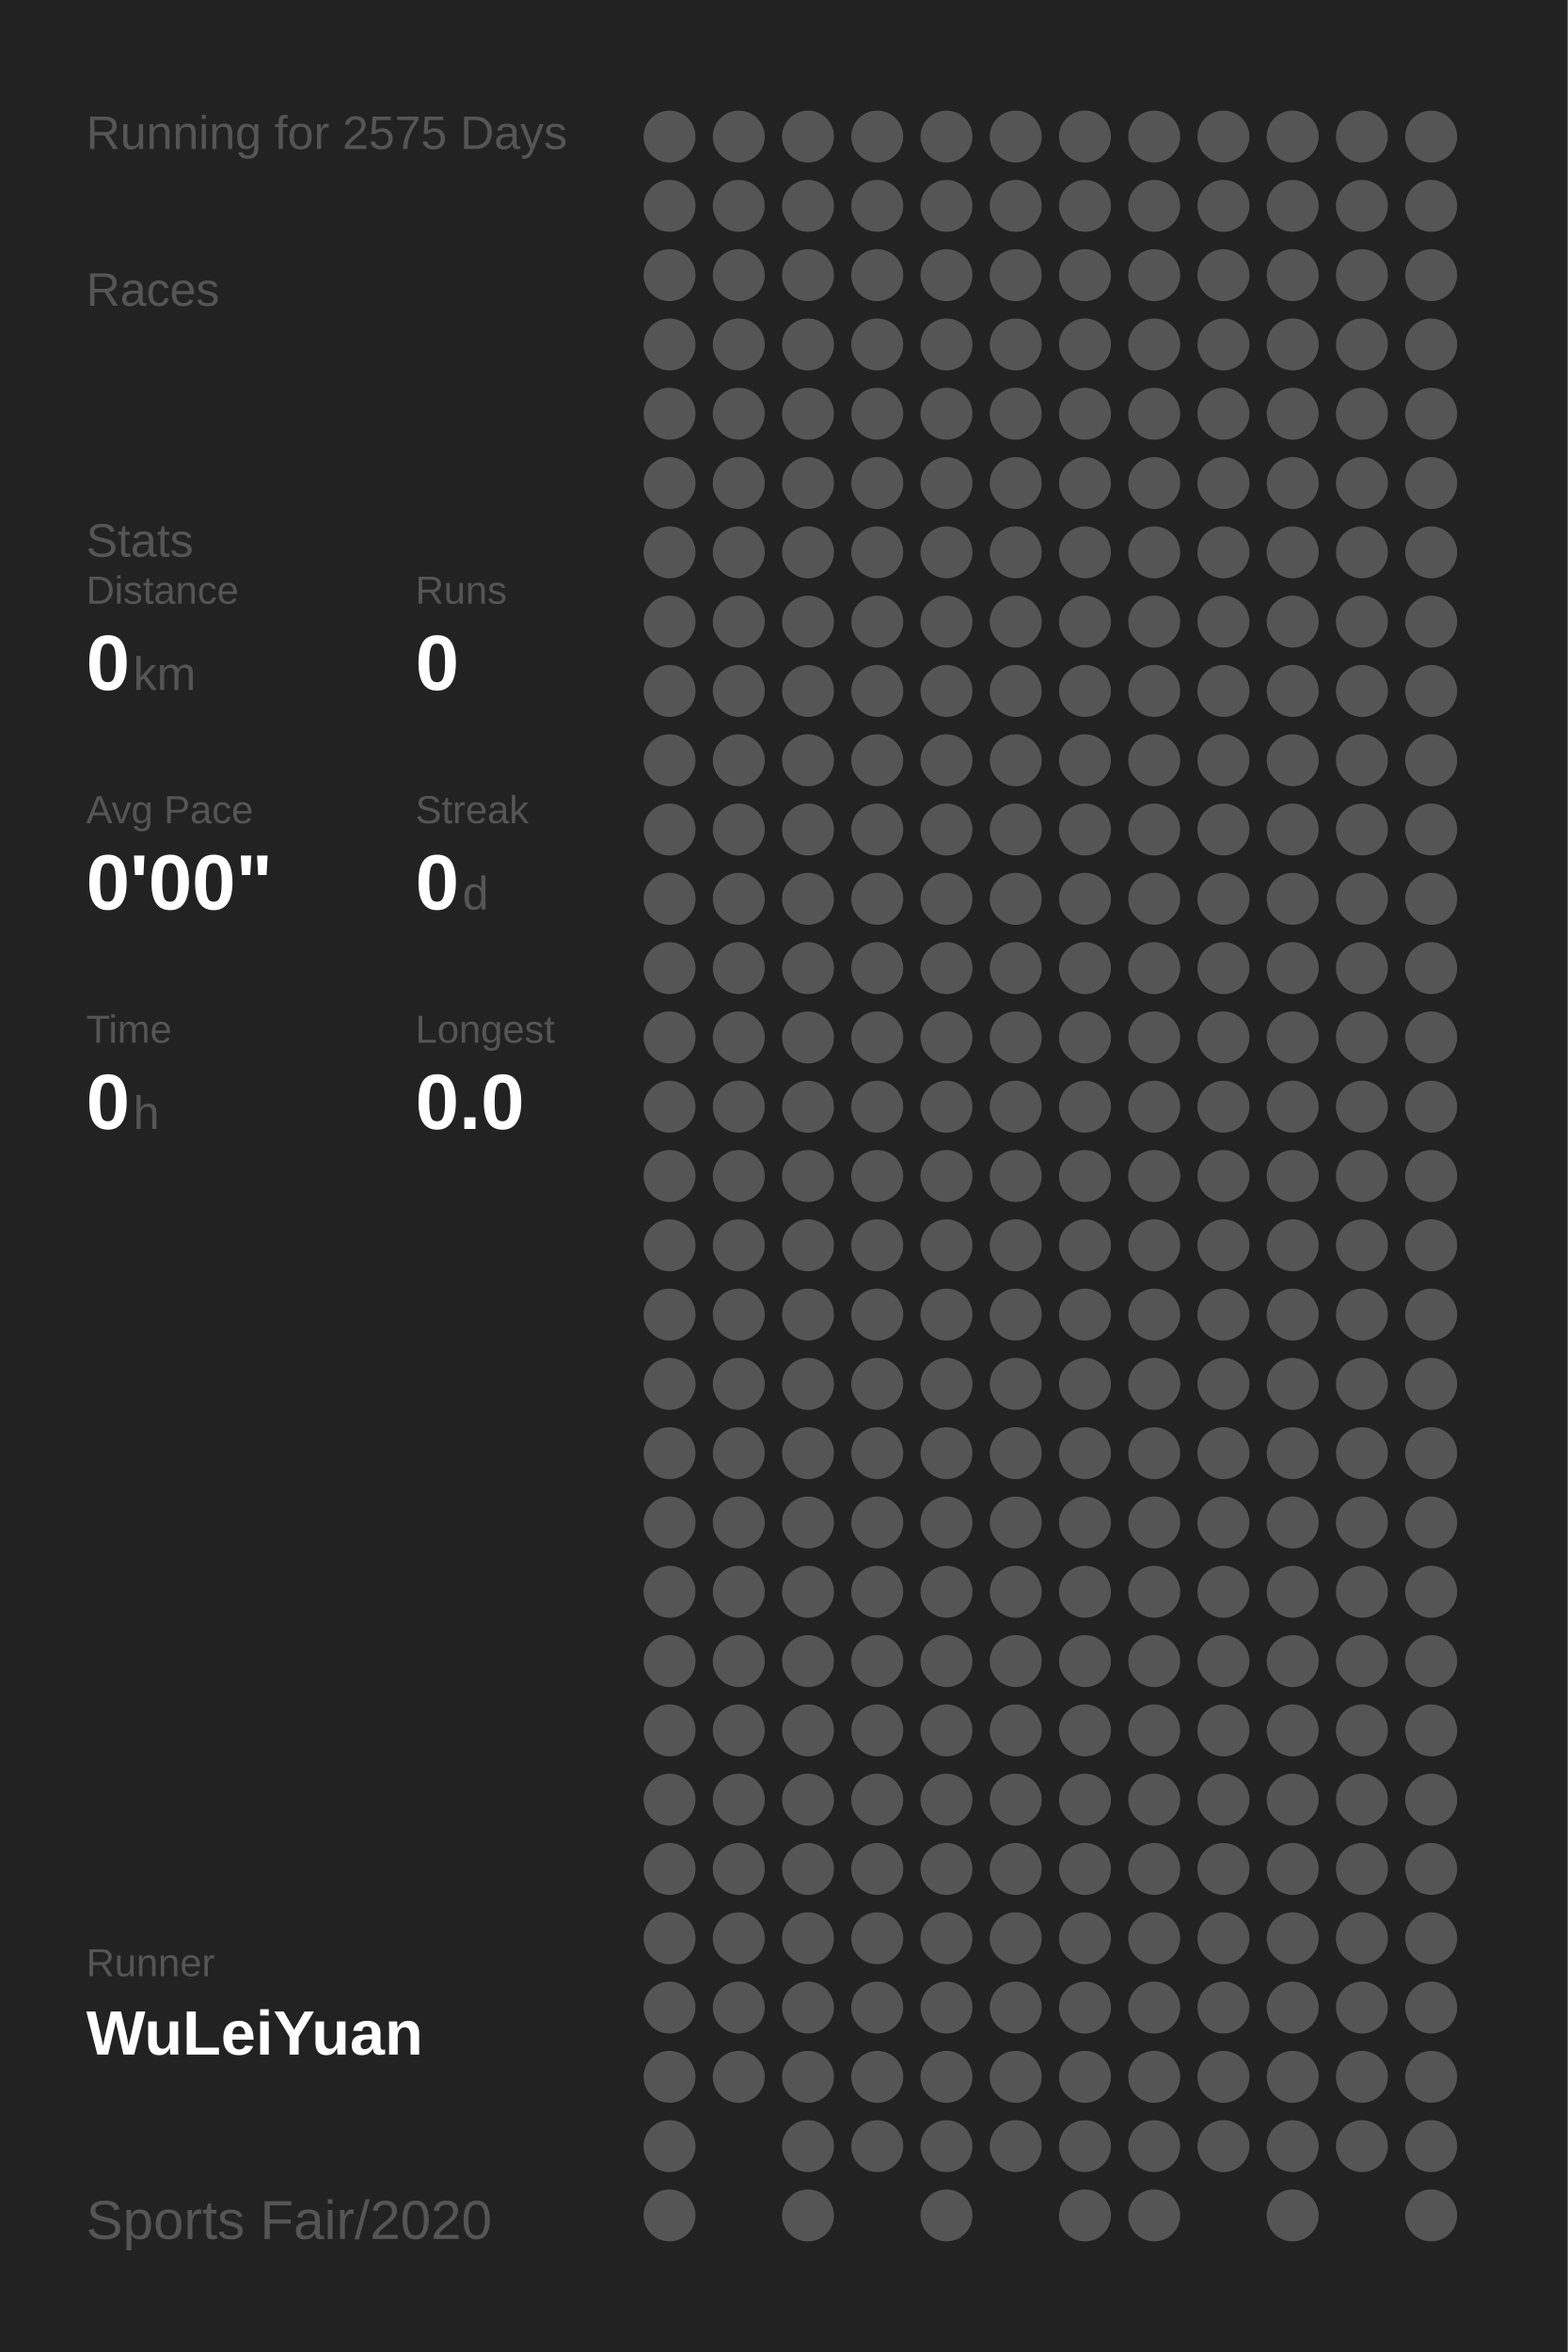
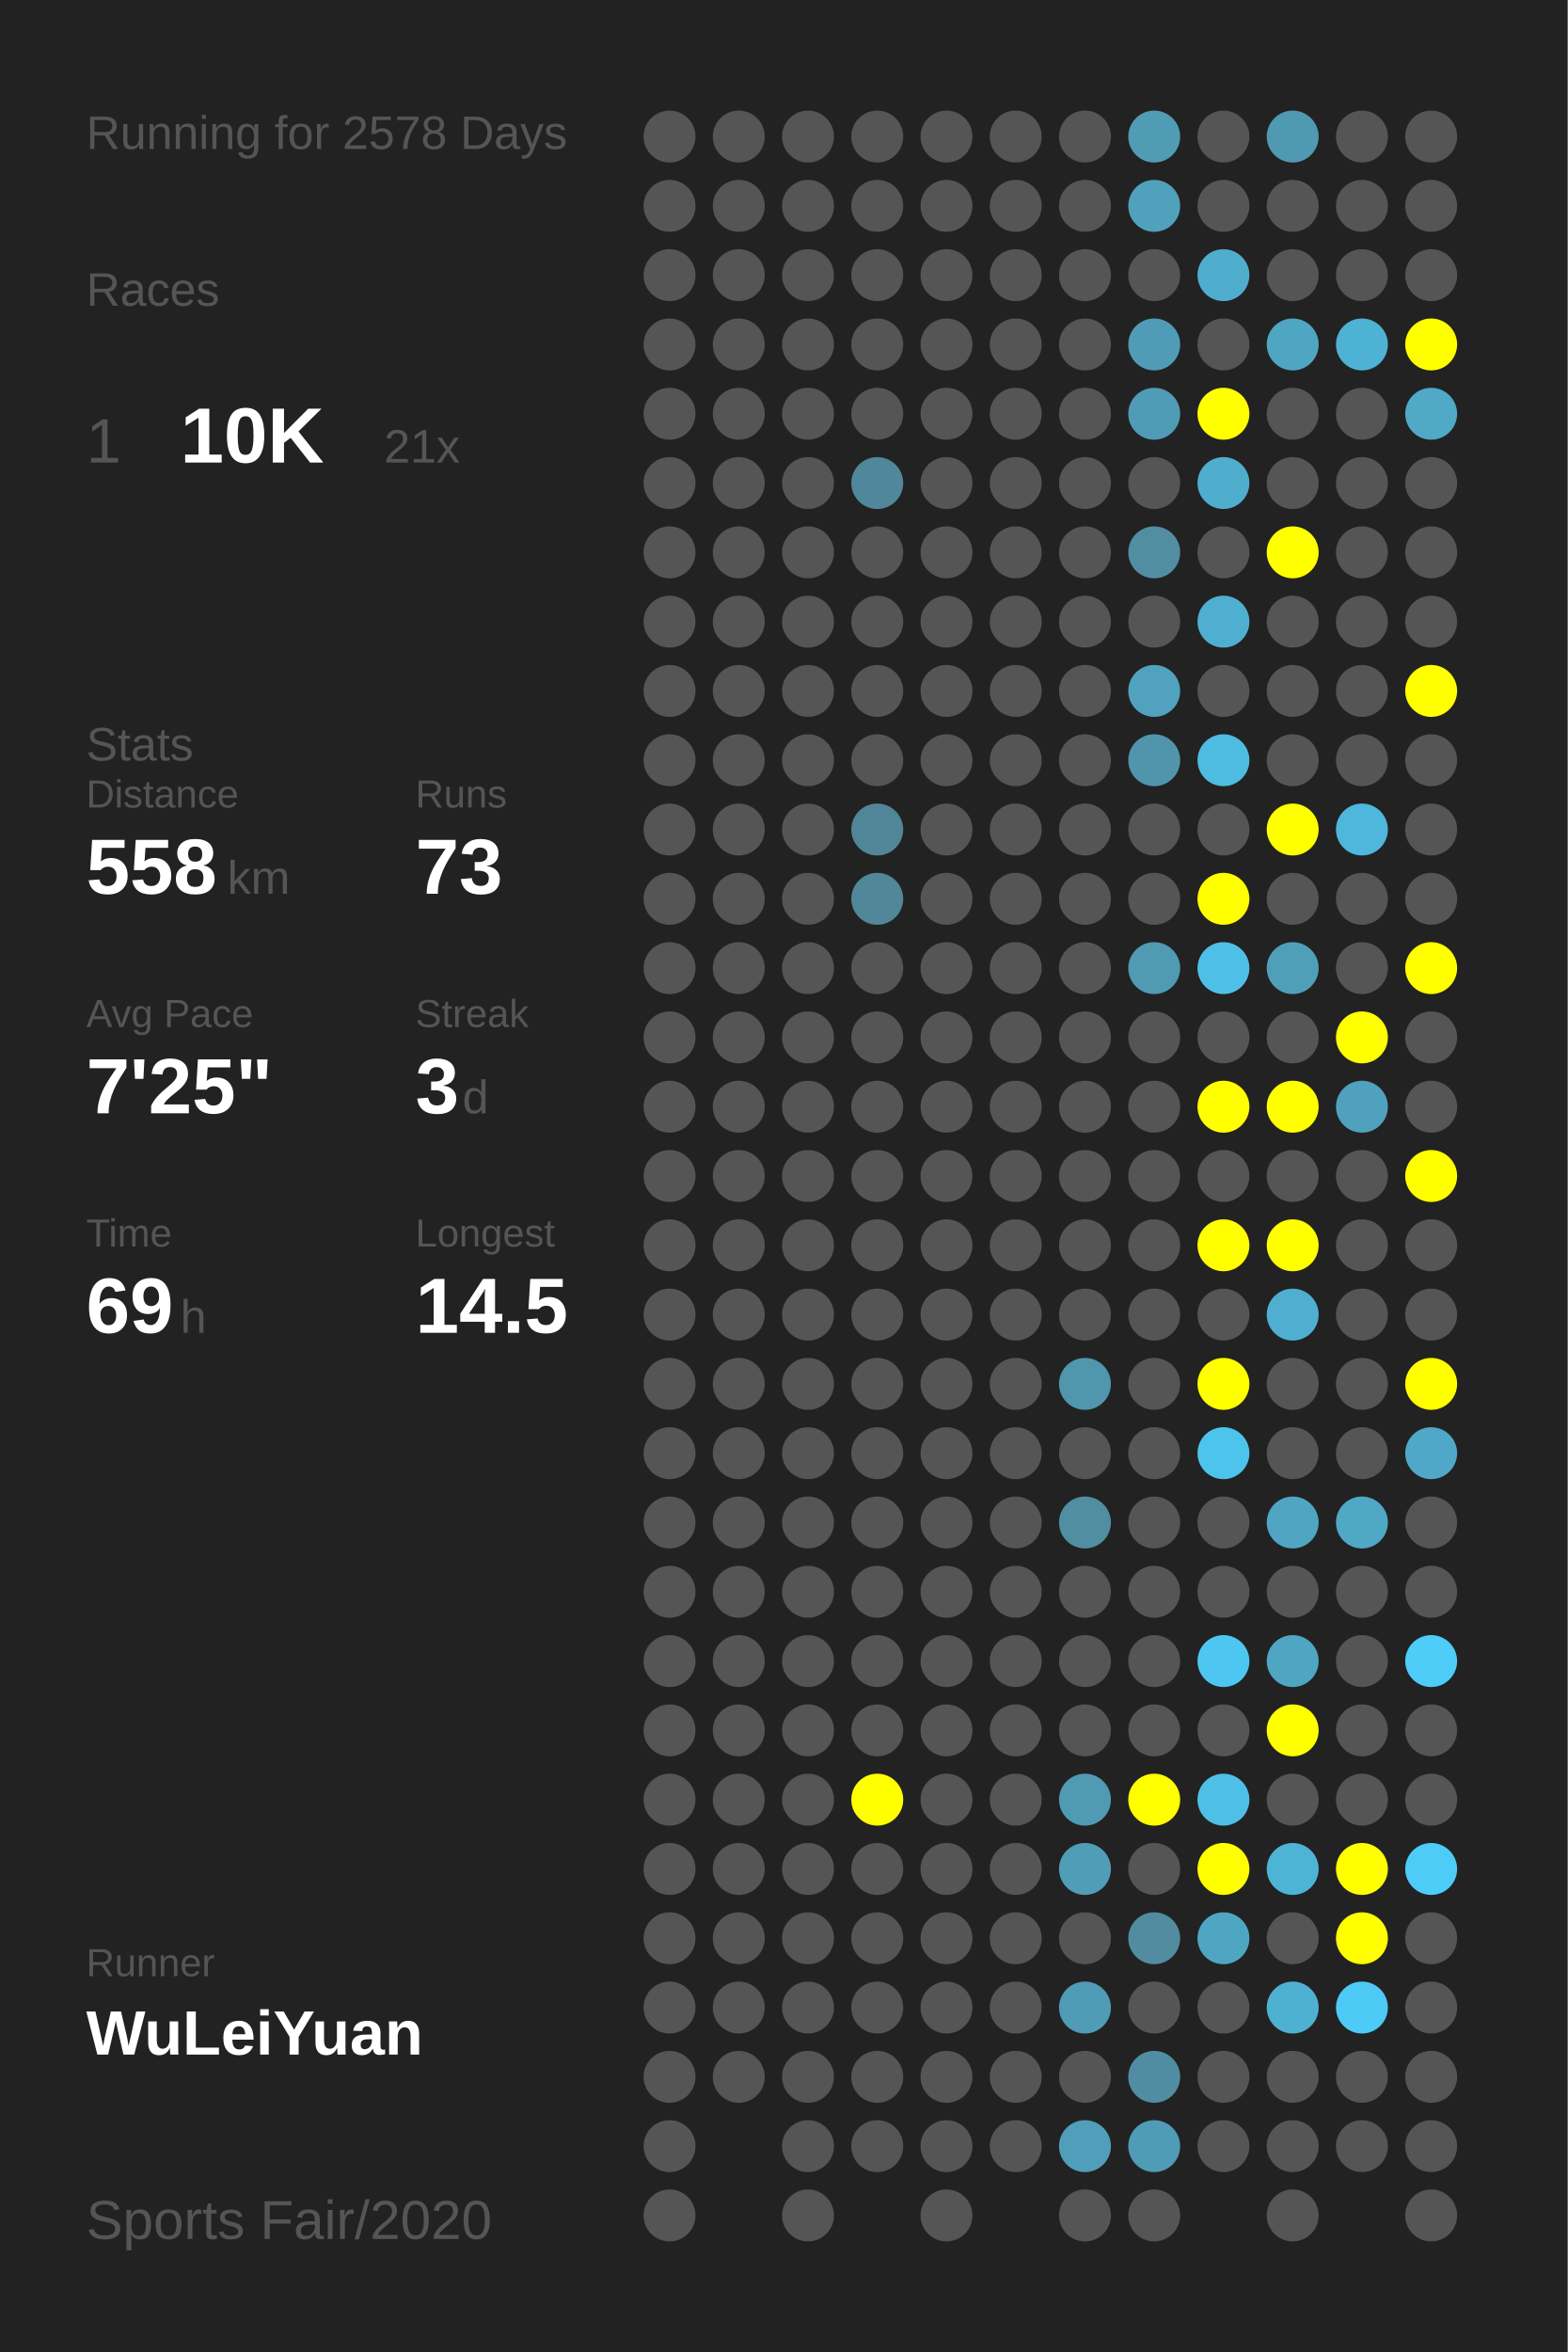
<svg xmlns="http://www.w3.org/2000/svg" baseProfile="full" height="300mm" version="1.1" viewBox="0,0,200,300" width="200mm">
  <defs />
  <rect fill="#222222" height="300" width="200" x="0" y="0" />
-   <text fill="#555555" style="font-size:6px; font-family:Arial;" x="11" y="19">Running for 2575 Days</text>
+   <text fill="#555555" style="font-size:6px; font-family:Arial;" x="11" y="19">Running for 2578 Days</text>
  <text fill="#555555" style="font-size:6px; font-family:Arial;" x="11" y="39">Races</text>
-   <text fill="#555555" style="font-size:6px; font-family:Arial;" x="11" y="71">Stats</text>
-   <text fill="#555555" style="font-size:5px; font-family:Arial;" x="11" y="77">Distance</text>
-   <text fill="#FFFFFF" style="font-size:10px; font-family:Arial; font-weight:bold;" x="11" y="88">0</text>
-   <text fill="#555555" style="font-size:6px; font-family:Arial;" x="17" y="88">km</text>
-   <text fill="#555555" style="font-size:5px; font-family:Arial;" x="53" y="77">Runs</text>
-   <text fill="#FFFFFF" style="font-size:10px; font-family:Arial; font-weight:bold;" x="53" y="88">0</text>
-   <text fill="#555555" style="font-size:5px; font-family:Arial;" x="11" y="105">Avg Pace</text>
-   <text fill="#FFFFFF" style="font-size:10px; font-family:Arial; font-weight:bold;" x="11" y="116">0'00"</text>
-   <text fill="#555555" style="font-size:5px; font-family:Arial;" x="53" y="105">Streak</text>
-   <text fill="#FFFFFF" style="font-size:10px; font-family:Arial; font-weight:bold;" x="53" y="116">0</text>
-   <text fill="#555555" style="font-size:6px; font-family:Arial;" x="59" y="116">d</text>
-   <text fill="#555555" style="font-size:5px; font-family:Arial;" x="11" y="133">Time</text>
-   <text fill="#FFFFFF" style="font-size:10px; font-family:Arial; font-weight:bold;" x="11" y="144">0</text>
-   <text fill="#555555" style="font-size:6px; font-family:Arial;" x="17" y="144">h</text>
-   <text fill="#555555" style="font-size:5px; font-family:Arial;" x="53" y="133">Longest</text>
-   <text fill="#FFFFFF" style="font-size:10px; font-family:Arial; font-weight:bold;" x="53" y="144">0.0</text>
+   <text fill="#555555" style="font-size:8px; font-family:Arial;" x="11" y="59">1</text>
+   <text fill="#FFFFFF" style="font-size:10px; font-family:Arial; font-weight:bold;" x="23" y="59">10K</text>
+   <text fill="#555555" style="font-size:6px; font-family:Arial;" x="49" y="59">21x</text>
+   <text fill="#555555" style="font-size:6px; font-family:Arial;" x="11" y="97">Stats</text>
+   <text fill="#555555" style="font-size:5px; font-family:Arial;" x="11" y="103">Distance</text>
+   <text fill="#FFFFFF" style="font-size:10px; font-family:Arial; font-weight:bold;" x="11" y="114">558</text>
+   <text fill="#555555" style="font-size:6px; font-family:Arial;" x="29" y="114">km</text>
+   <text fill="#555555" style="font-size:5px; font-family:Arial;" x="53" y="103">Runs</text>
+   <text fill="#FFFFFF" style="font-size:10px; font-family:Arial; font-weight:bold;" x="53" y="114">73</text>
+   <text fill="#555555" style="font-size:5px; font-family:Arial;" x="11" y="131">Avg Pace</text>
+   <text fill="#FFFFFF" style="font-size:10px; font-family:Arial; font-weight:bold;" x="11" y="142">7'25"</text>
+   <text fill="#555555" style="font-size:5px; font-family:Arial;" x="53" y="131">Streak</text>
+   <text fill="#FFFFFF" style="font-size:10px; font-family:Arial; font-weight:bold;" x="53" y="142">3</text>
+   <text fill="#555555" style="font-size:6px; font-family:Arial;" x="59" y="142">d</text>
+   <text fill="#555555" style="font-size:5px; font-family:Arial;" x="11" y="159">Time</text>
+   <text fill="#FFFFFF" style="font-size:10px; font-family:Arial; font-weight:bold;" x="11" y="170">69</text>
+   <text fill="#555555" style="font-size:6px; font-family:Arial;" x="23" y="170">h</text>
+   <text fill="#555555" style="font-size:5px; font-family:Arial;" x="53" y="159">Longest</text>
+   <text fill="#FFFFFF" style="font-size:10px; font-family:Arial; font-weight:bold;" x="53" y="170">14.5</text>
  <text fill="#555555" style="font-size:5px; font-family:Arial;" x="11" y="252.065">Runner</text>
  <text fill="#FFFFFF" style="font-size:8px; font-family:Arial; font-weight:bold;" x="11" y="262.065">WuLeiYuan</text>
  <text fill="#555555" style="font-size:7px; font-family:Arial;" x="11" y="285.581">Sports Fair/2020</text>
  <circle cx="85.417" cy="17.419" fill="#555555" r="3.312" />
  <circle cx="85.417" cy="26.258" fill="#555555" r="3.312" />
  <circle cx="85.417" cy="35.097" fill="#555555" r="3.312" />
  <circle cx="85.417" cy="43.935" fill="#555555" r="3.312" />
  <circle cx="85.417" cy="52.774" fill="#555555" r="3.312" />
  <circle cx="85.417" cy="61.613" fill="#555555" r="3.312" />
  <circle cx="85.417" cy="70.452" fill="#555555" r="3.312" />
  <circle cx="85.417" cy="79.29" fill="#555555" r="3.312" />
  <circle cx="85.417" cy="88.129" fill="#555555" r="3.312" />
  <circle cx="85.417" cy="96.968" fill="#555555" r="3.312" />
  <circle cx="85.417" cy="105.806" fill="#555555" r="3.312" />
  <circle cx="85.417" cy="114.645" fill="#555555" r="3.312" />
  <circle cx="85.417" cy="123.484" fill="#555555" r="3.312" />
  <circle cx="85.417" cy="132.323" fill="#555555" r="3.312" />
  <circle cx="85.417" cy="141.161" fill="#555555" r="3.312" />
  <circle cx="85.417" cy="150" fill="#555555" r="3.312" />
  <circle cx="85.417" cy="158.839" fill="#555555" r="3.312" />
  <circle cx="85.417" cy="167.677" fill="#555555" r="3.312" />
  <circle cx="85.417" cy="176.516" fill="#555555" r="3.312" />
  <circle cx="85.417" cy="185.355" fill="#555555" r="3.312" />
  <circle cx="85.417" cy="194.194" fill="#555555" r="3.312" />
  <circle cx="85.417" cy="203.032" fill="#555555" r="3.312" />
  <circle cx="85.417" cy="211.871" fill="#555555" r="3.312" />
  <circle cx="85.417" cy="220.71" fill="#555555" r="3.312" />
  <circle cx="85.417" cy="229.548" fill="#555555" r="3.312" />
  <circle cx="85.417" cy="238.387" fill="#555555" r="3.312" />
  <circle cx="85.417" cy="247.226" fill="#555555" r="3.312" />
  <circle cx="85.417" cy="256.065" fill="#555555" r="3.312" />
  <circle cx="85.417" cy="264.903" fill="#555555" r="3.312" />
  <circle cx="85.417" cy="273.742" fill="#555555" r="3.312" />
  <circle cx="85.417" cy="282.581" fill="#555555" r="3.312" />
  <circle cx="94.25" cy="17.419" fill="#555555" r="3.312" />
  <circle cx="94.25" cy="26.258" fill="#555555" r="3.312" />
  <circle cx="94.25" cy="35.097" fill="#555555" r="3.312" />
  <circle cx="94.25" cy="43.935" fill="#555555" r="3.312" />
  <circle cx="94.25" cy="52.774" fill="#555555" r="3.312" />
  <circle cx="94.25" cy="61.613" fill="#555555" r="3.312" />
  <circle cx="94.25" cy="70.452" fill="#555555" r="3.312" />
  <circle cx="94.25" cy="79.29" fill="#555555" r="3.312" />
  <circle cx="94.25" cy="88.129" fill="#555555" r="3.312" />
  <circle cx="94.25" cy="96.968" fill="#555555" r="3.312" />
  <circle cx="94.25" cy="105.806" fill="#555555" r="3.312" />
  <circle cx="94.25" cy="114.645" fill="#555555" r="3.312" />
  <circle cx="94.25" cy="123.484" fill="#555555" r="3.312" />
  <circle cx="94.25" cy="132.323" fill="#555555" r="3.312" />
  <circle cx="94.25" cy="141.161" fill="#555555" r="3.312" />
  <circle cx="94.25" cy="150" fill="#555555" r="3.312" />
  <circle cx="94.25" cy="158.839" fill="#555555" r="3.312" />
  <circle cx="94.25" cy="167.677" fill="#555555" r="3.312" />
  <circle cx="94.25" cy="176.516" fill="#555555" r="3.312" />
  <circle cx="94.25" cy="185.355" fill="#555555" r="3.312" />
  <circle cx="94.25" cy="194.194" fill="#555555" r="3.312" />
  <circle cx="94.25" cy="203.032" fill="#555555" r="3.312" />
  <circle cx="94.25" cy="211.871" fill="#555555" r="3.312" />
  <circle cx="94.25" cy="220.71" fill="#555555" r="3.312" />
  <circle cx="94.25" cy="229.548" fill="#555555" r="3.312" />
  <circle cx="94.25" cy="238.387" fill="#555555" r="3.312" />
  <circle cx="94.25" cy="247.226" fill="#555555" r="3.312" />
  <circle cx="94.25" cy="256.065" fill="#555555" r="3.312" />
  <circle cx="94.25" cy="264.903" fill="#555555" r="3.312" />
  <circle cx="103.083" cy="17.419" fill="#555555" r="3.312" />
  <circle cx="103.083" cy="26.258" fill="#555555" r="3.312" />
  <circle cx="103.083" cy="35.097" fill="#555555" r="3.312" />
  <circle cx="103.083" cy="43.935" fill="#555555" r="3.312" />
  <circle cx="103.083" cy="52.774" fill="#555555" r="3.312" />
  <circle cx="103.083" cy="61.613" fill="#555555" r="3.312" />
  <circle cx="103.083" cy="70.452" fill="#555555" r="3.312" />
  <circle cx="103.083" cy="79.29" fill="#555555" r="3.312" />
  <circle cx="103.083" cy="88.129" fill="#555555" r="3.312" />
  <circle cx="103.083" cy="96.968" fill="#555555" r="3.312" />
  <circle cx="103.083" cy="105.806" fill="#555555" r="3.312" />
  <circle cx="103.083" cy="114.645" fill="#555555" r="3.312" />
  <circle cx="103.083" cy="123.484" fill="#555555" r="3.312" />
  <circle cx="103.083" cy="132.323" fill="#555555" r="3.312" />
  <circle cx="103.083" cy="141.161" fill="#555555" r="3.312" />
  <circle cx="103.083" cy="150" fill="#555555" r="3.312" />
  <circle cx="103.083" cy="158.839" fill="#555555" r="3.312" />
  <circle cx="103.083" cy="167.677" fill="#555555" r="3.312" />
  <circle cx="103.083" cy="176.516" fill="#555555" r="3.312" />
  <circle cx="103.083" cy="185.355" fill="#555555" r="3.312" />
  <circle cx="103.083" cy="194.194" fill="#555555" r="3.312" />
  <circle cx="103.083" cy="203.032" fill="#555555" r="3.312" />
  <circle cx="103.083" cy="211.871" fill="#555555" r="3.312" />
  <circle cx="103.083" cy="220.71" fill="#555555" r="3.312" />
  <circle cx="103.083" cy="229.548" fill="#555555" r="3.312" />
  <circle cx="103.083" cy="238.387" fill="#555555" r="3.312" />
  <circle cx="103.083" cy="247.226" fill="#555555" r="3.312" />
  <circle cx="103.083" cy="256.065" fill="#555555" r="3.312" />
  <circle cx="103.083" cy="264.903" fill="#555555" r="3.312" />
  <circle cx="103.083" cy="273.742" fill="#555555" r="3.312" />
  <circle cx="103.083" cy="282.581" fill="#555555" r="3.312" />
  <circle cx="111.917" cy="17.419" fill="#555555" r="3.312" />
  <circle cx="111.917" cy="26.258" fill="#555555" r="3.312" />
  <circle cx="111.917" cy="35.097" fill="#555555" r="3.312" />
  <circle cx="111.917" cy="43.935" fill="#555555" r="3.312" />
  <circle cx="111.917" cy="52.774" fill="#555555" r="3.312" />
-   <circle cx="111.917" cy="61.613" fill="#555555" r="3.312" />
+   <circle cx="111.917" cy="61.613" fill="#51879a" r="3.312" />
  <circle cx="111.917" cy="70.452" fill="#555555" r="3.312" />
  <circle cx="111.917" cy="79.29" fill="#555555" r="3.312" />
  <circle cx="111.917" cy="88.129" fill="#555555" r="3.312" />
  <circle cx="111.917" cy="96.968" fill="#555555" r="3.312" />
-   <circle cx="111.917" cy="105.806" fill="#555555" r="3.312" />
-   <circle cx="111.917" cy="114.645" fill="#555555" r="3.312" />
+   <circle cx="111.917" cy="105.806" fill="#518698" r="3.312" />
+   <circle cx="111.917" cy="114.645" fill="#518799" r="3.312" />
  <circle cx="111.917" cy="123.484" fill="#555555" r="3.312" />
  <circle cx="111.917" cy="132.323" fill="#555555" r="3.312" />
  <circle cx="111.917" cy="141.161" fill="#555555" r="3.312" />
  <circle cx="111.917" cy="150" fill="#555555" r="3.312" />
  <circle cx="111.917" cy="158.839" fill="#555555" r="3.312" />
  <circle cx="111.917" cy="167.677" fill="#555555" r="3.312" />
  <circle cx="111.917" cy="176.516" fill="#555555" r="3.312" />
  <circle cx="111.917" cy="185.355" fill="#555555" r="3.312" />
  <circle cx="111.917" cy="194.194" fill="#555555" r="3.312" />
  <circle cx="111.917" cy="203.032" fill="#555555" r="3.312" />
  <circle cx="111.917" cy="211.871" fill="#555555" r="3.312" />
  <circle cx="111.917" cy="220.71" fill="#555555" r="3.312" />
-   <circle cx="111.917" cy="229.548" fill="#555555" r="3.312" />
+   <circle cx="111.917" cy="229.548" fill="#FFFF00" r="3.312" />
  <circle cx="111.917" cy="238.387" fill="#555555" r="3.312" />
  <circle cx="111.917" cy="247.226" fill="#555555" r="3.312" />
  <circle cx="111.917" cy="256.065" fill="#555555" r="3.312" />
  <circle cx="111.917" cy="264.903" fill="#555555" r="3.312" />
  <circle cx="111.917" cy="273.742" fill="#555555" r="3.312" />
  <circle cx="120.75" cy="17.419" fill="#555555" r="3.312" />
  <circle cx="120.75" cy="26.258" fill="#555555" r="3.312" />
  <circle cx="120.75" cy="35.097" fill="#555555" r="3.312" />
  <circle cx="120.75" cy="43.935" fill="#555555" r="3.312" />
  <circle cx="120.75" cy="52.774" fill="#555555" r="3.312" />
  <circle cx="120.75" cy="61.613" fill="#555555" r="3.312" />
  <circle cx="120.75" cy="70.452" fill="#555555" r="3.312" />
  <circle cx="120.75" cy="79.29" fill="#555555" r="3.312" />
  <circle cx="120.75" cy="88.129" fill="#555555" r="3.312" />
  <circle cx="120.75" cy="96.968" fill="#555555" r="3.312" />
  <circle cx="120.75" cy="105.806" fill="#555555" r="3.312" />
  <circle cx="120.75" cy="114.645" fill="#555555" r="3.312" />
  <circle cx="120.75" cy="123.484" fill="#555555" r="3.312" />
  <circle cx="120.75" cy="132.323" fill="#555555" r="3.312" />
  <circle cx="120.75" cy="141.161" fill="#555555" r="3.312" />
  <circle cx="120.75" cy="150" fill="#555555" r="3.312" />
  <circle cx="120.75" cy="158.839" fill="#555555" r="3.312" />
  <circle cx="120.75" cy="167.677" fill="#555555" r="3.312" />
  <circle cx="120.75" cy="176.516" fill="#555555" r="3.312" />
  <circle cx="120.75" cy="185.355" fill="#555555" r="3.312" />
  <circle cx="120.75" cy="194.194" fill="#555555" r="3.312" />
  <circle cx="120.75" cy="203.032" fill="#555555" r="3.312" />
  <circle cx="120.75" cy="211.871" fill="#555555" r="3.312" />
  <circle cx="120.75" cy="220.71" fill="#555555" r="3.312" />
  <circle cx="120.75" cy="229.548" fill="#555555" r="3.312" />
  <circle cx="120.75" cy="238.387" fill="#555555" r="3.312" />
  <circle cx="120.75" cy="247.226" fill="#555555" r="3.312" />
  <circle cx="120.75" cy="256.065" fill="#555555" r="3.312" />
  <circle cx="120.75" cy="264.903" fill="#555555" r="3.312" />
  <circle cx="120.75" cy="273.742" fill="#555555" r="3.312" />
  <circle cx="120.75" cy="282.581" fill="#555555" r="3.312" />
  <circle cx="129.583" cy="17.419" fill="#555555" r="3.312" />
  <circle cx="129.583" cy="26.258" fill="#555555" r="3.312" />
  <circle cx="129.583" cy="35.097" fill="#555555" r="3.312" />
  <circle cx="129.583" cy="43.935" fill="#555555" r="3.312" />
  <circle cx="129.583" cy="52.774" fill="#555555" r="3.312" />
  <circle cx="129.583" cy="61.613" fill="#555555" r="3.312" />
  <circle cx="129.583" cy="70.452" fill="#555555" r="3.312" />
  <circle cx="129.583" cy="79.29" fill="#555555" r="3.312" />
  <circle cx="129.583" cy="88.129" fill="#555555" r="3.312" />
  <circle cx="129.583" cy="96.968" fill="#555555" r="3.312" />
  <circle cx="129.583" cy="105.806" fill="#555555" r="3.312" />
  <circle cx="129.583" cy="114.645" fill="#555555" r="3.312" />
  <circle cx="129.583" cy="123.484" fill="#555555" r="3.312" />
  <circle cx="129.583" cy="132.323" fill="#555555" r="3.312" />
  <circle cx="129.583" cy="141.161" fill="#555555" r="3.312" />
  <circle cx="129.583" cy="150" fill="#555555" r="3.312" />
  <circle cx="129.583" cy="158.839" fill="#555555" r="3.312" />
  <circle cx="129.583" cy="167.677" fill="#555555" r="3.312" />
  <circle cx="129.583" cy="176.516" fill="#555555" r="3.312" />
  <circle cx="129.583" cy="185.355" fill="#555555" r="3.312" />
  <circle cx="129.583" cy="194.194" fill="#555555" r="3.312" />
  <circle cx="129.583" cy="203.032" fill="#555555" r="3.312" />
  <circle cx="129.583" cy="211.871" fill="#555555" r="3.312" />
  <circle cx="129.583" cy="220.71" fill="#555555" r="3.312" />
  <circle cx="129.583" cy="229.548" fill="#555555" r="3.312" />
  <circle cx="129.583" cy="238.387" fill="#555555" r="3.312" />
  <circle cx="129.583" cy="247.226" fill="#555555" r="3.312" />
  <circle cx="129.583" cy="256.065" fill="#555555" r="3.312" />
  <circle cx="129.583" cy="264.903" fill="#555555" r="3.312" />
  <circle cx="129.583" cy="273.742" fill="#555555" r="3.312" />
  <circle cx="138.417" cy="17.419" fill="#555555" r="3.312" />
  <circle cx="138.417" cy="26.258" fill="#555555" r="3.312" />
  <circle cx="138.417" cy="35.097" fill="#555555" r="3.312" />
  <circle cx="138.417" cy="43.935" fill="#555555" r="3.312" />
  <circle cx="138.417" cy="52.774" fill="#555555" r="3.312" />
  <circle cx="138.417" cy="61.613" fill="#555555" r="3.312" />
  <circle cx="138.417" cy="70.452" fill="#555555" r="3.312" />
  <circle cx="138.417" cy="79.29" fill="#555555" r="3.312" />
  <circle cx="138.417" cy="88.129" fill="#555555" r="3.312" />
  <circle cx="138.417" cy="96.968" fill="#555555" r="3.312" />
  <circle cx="138.417" cy="105.806" fill="#555555" r="3.312" />
  <circle cx="138.417" cy="114.645" fill="#555555" r="3.312" />
  <circle cx="138.417" cy="123.484" fill="#555555" r="3.312" />
  <circle cx="138.417" cy="132.323" fill="#555555" r="3.312" />
  <circle cx="138.417" cy="141.161" fill="#555555" r="3.312" />
  <circle cx="138.417" cy="150" fill="#555555" r="3.312" />
  <circle cx="138.417" cy="158.839" fill="#555555" r="3.312" />
  <circle cx="138.417" cy="167.677" fill="#555555" r="3.312" />
-   <circle cx="138.417" cy="176.516" fill="#555555" r="3.312" />
+   <circle cx="138.417" cy="176.516" fill="#5096ad" r="3.312" />
  <circle cx="138.417" cy="185.355" fill="#555555" r="3.312" />
-   <circle cx="138.417" cy="194.194" fill="#555555" r="3.312" />
+   <circle cx="138.417" cy="194.194" fill="#518ea2" r="3.312" />
  <circle cx="138.417" cy="203.032" fill="#555555" r="3.312" />
  <circle cx="138.417" cy="211.871" fill="#555555" r="3.312" />
  <circle cx="138.417" cy="220.71" fill="#555555" r="3.312" />
-   <circle cx="138.417" cy="229.548" fill="#555555" r="3.312" />
-   <circle cx="138.417" cy="238.387" fill="#555555" r="3.312" />
+   <circle cx="138.417" cy="229.548" fill="#509ab3" r="3.312" />
+   <circle cx="138.417" cy="238.387" fill="#509db7" r="3.312" />
  <circle cx="138.417" cy="247.226" fill="#555555" r="3.312" />
-   <circle cx="138.417" cy="256.065" fill="#555555" r="3.312" />
+   <circle cx="138.417" cy="256.065" fill="#509bb5" r="3.312" />
  <circle cx="138.417" cy="264.903" fill="#555555" r="3.312" />
-   <circle cx="138.417" cy="273.742" fill="#555555" r="3.312" />
+   <circle cx="138.417" cy="273.742" fill="#509eb9" r="3.312" />
  <circle cx="138.417" cy="282.581" fill="#555555" r="3.312" />
-   <circle cx="147.25" cy="17.419" fill="#555555" r="3.312" />
-   <circle cx="147.25" cy="26.258" fill="#555555" r="3.312" />
+   <circle cx="147.25" cy="17.419" fill="#509cb5" r="3.312" />
+   <circle cx="147.25" cy="26.258" fill="#50a1bc" r="3.312" />
  <circle cx="147.25" cy="35.097" fill="#555555" r="3.312" />
-   <circle cx="147.25" cy="43.935" fill="#555555" r="3.312" />
-   <circle cx="147.25" cy="52.774" fill="#555555" r="3.312" />
+   <circle cx="147.25" cy="43.935" fill="#509cb6" r="3.312" />
+   <circle cx="147.25" cy="52.774" fill="#509bb5" r="3.312" />
  <circle cx="147.25" cy="61.613" fill="#555555" r="3.312" />
-   <circle cx="147.25" cy="70.452" fill="#555555" r="3.312" />
+   <circle cx="147.25" cy="70.452" fill="#518ea2" r="3.312" />
  <circle cx="147.25" cy="79.29" fill="#555555" r="3.312" />
-   <circle cx="147.25" cy="88.129" fill="#555555" r="3.312" />
-   <circle cx="147.25" cy="96.968" fill="#555555" r="3.312" />
+   <circle cx="147.25" cy="88.129" fill="#50a2be" r="3.312" />
+   <circle cx="147.25" cy="96.968" fill="#5095ac" r="3.312" />
  <circle cx="147.25" cy="105.806" fill="#555555" r="3.312" />
  <circle cx="147.25" cy="114.645" fill="#555555" r="3.312" />
-   <circle cx="147.25" cy="123.484" fill="#555555" r="3.312" />
+   <circle cx="147.25" cy="123.484" fill="#509ab3" r="3.312" />
  <circle cx="147.25" cy="132.323" fill="#555555" r="3.312" />
  <circle cx="147.25" cy="141.161" fill="#555555" r="3.312" />
  <circle cx="147.25" cy="150" fill="#555555" r="3.312" />
  <circle cx="147.25" cy="158.839" fill="#555555" r="3.312" />
  <circle cx="147.25" cy="167.677" fill="#555555" r="3.312" />
  <circle cx="147.25" cy="176.516" fill="#555555" r="3.312" />
  <circle cx="147.25" cy="185.355" fill="#555555" r="3.312" />
  <circle cx="147.25" cy="194.194" fill="#555555" r="3.312" />
  <circle cx="147.25" cy="203.032" fill="#555555" r="3.312" />
  <circle cx="147.25" cy="211.871" fill="#555555" r="3.312" />
  <circle cx="147.25" cy="220.71" fill="#555555" r="3.312" />
-   <circle cx="147.25" cy="229.548" fill="#555555" r="3.312" />
+   <circle cx="147.25" cy="229.548" fill="#FFFF00" r="3.312" />
  <circle cx="147.25" cy="238.387" fill="#555555" r="3.312" />
-   <circle cx="147.25" cy="247.226" fill="#555555" r="3.312" />
+   <circle cx="147.25" cy="247.226" fill="#518ca0" r="3.312" />
  <circle cx="147.25" cy="256.065" fill="#555555" r="3.312" />
-   <circle cx="147.25" cy="264.903" fill="#555555" r="3.312" />
-   <circle cx="147.25" cy="273.742" fill="#555555" r="3.312" />
+   <circle cx="147.25" cy="264.903" fill="#518da2" r="3.312" />
+   <circle cx="147.25" cy="273.742" fill="#509bb5" r="3.312" />
  <circle cx="147.25" cy="282.581" fill="#555555" r="3.312" />
  <circle cx="156.083" cy="17.419" fill="#555555" r="3.312" />
  <circle cx="156.083" cy="26.258" fill="#555555" r="3.312" />
-   <circle cx="156.083" cy="35.097" fill="#555555" r="3.312" />
+   <circle cx="156.083" cy="35.097" fill="#4fadcd" r="3.312" />
  <circle cx="156.083" cy="43.935" fill="#555555" r="3.312" />
-   <circle cx="156.083" cy="52.774" fill="#555555" r="3.312" />
-   <circle cx="156.083" cy="61.613" fill="#555555" r="3.312" />
+   <circle cx="156.083" cy="52.774" fill="#FFFF00" r="3.312" />
+   <circle cx="156.083" cy="61.613" fill="#4fadcd" r="3.312" />
  <circle cx="156.083" cy="70.452" fill="#555555" r="3.312" />
-   <circle cx="156.083" cy="79.29" fill="#555555" r="3.312" />
+   <circle cx="156.083" cy="79.29" fill="#4fafd0" r="3.312" />
  <circle cx="156.083" cy="88.129" fill="#555555" r="3.312" />
-   <circle cx="156.083" cy="96.968" fill="#555555" r="3.312" />
+   <circle cx="156.083" cy="96.968" fill="#4ebbe0" r="3.312" />
  <circle cx="156.083" cy="105.806" fill="#555555" r="3.312" />
-   <circle cx="156.083" cy="114.645" fill="#555555" r="3.312" />
-   <circle cx="156.083" cy="123.484" fill="#555555" r="3.312" />
+   <circle cx="156.083" cy="114.645" fill="#FFFF00" r="3.312" />
+   <circle cx="156.083" cy="123.484" fill="#4ec0e7" r="3.312" />
  <circle cx="156.083" cy="132.323" fill="#555555" r="3.312" />
-   <circle cx="156.083" cy="141.161" fill="#555555" r="3.312" />
+   <circle cx="156.083" cy="141.161" fill="#FFFF00" r="3.312" />
  <circle cx="156.083" cy="150" fill="#555555" r="3.312" />
-   <circle cx="156.083" cy="158.839" fill="#555555" r="3.312" />
+   <circle cx="156.083" cy="158.839" fill="#FFFF00" r="3.312" />
  <circle cx="156.083" cy="167.677" fill="#555555" r="3.312" />
-   <circle cx="156.083" cy="176.516" fill="#555555" r="3.312" />
-   <circle cx="156.083" cy="185.355" fill="#555555" r="3.312" />
+   <circle cx="156.083" cy="176.516" fill="#FFFF00" r="3.312" />
+   <circle cx="156.083" cy="185.355" fill="#4dc4ec" r="3.312" />
  <circle cx="156.083" cy="194.194" fill="#555555" r="3.312" />
  <circle cx="156.083" cy="203.032" fill="#555555" r="3.312" />
-   <circle cx="156.083" cy="211.871" fill="#555555" r="3.312" />
+   <circle cx="156.083" cy="211.871" fill="#4dc7f1" r="3.312" />
  <circle cx="156.083" cy="220.71" fill="#555555" r="3.312" />
-   <circle cx="156.083" cy="229.548" fill="#555555" r="3.312" />
-   <circle cx="156.083" cy="238.387" fill="#555555" r="3.312" />
-   <circle cx="156.083" cy="247.226" fill="#555555" r="3.312" />
+   <circle cx="156.083" cy="229.548" fill="#4ec0e7" r="3.312" />
+   <circle cx="156.083" cy="238.387" fill="#FFFF00" r="3.312" />
+   <circle cx="156.083" cy="247.226" fill="#4fa6c3" r="3.312" />
  <circle cx="156.083" cy="256.065" fill="#555555" r="3.312" />
  <circle cx="156.083" cy="264.903" fill="#555555" r="3.312" />
  <circle cx="156.083" cy="273.742" fill="#555555" r="3.312" />
-   <circle cx="164.917" cy="17.419" fill="#555555" r="3.312" />
+   <circle cx="164.917" cy="17.419" fill="#5099b2" r="3.312" />
  <circle cx="164.917" cy="26.258" fill="#555555" r="3.312" />
  <circle cx="164.917" cy="35.097" fill="#555555" r="3.312" />
-   <circle cx="164.917" cy="43.935" fill="#555555" r="3.312" />
+   <circle cx="164.917" cy="43.935" fill="#4fa6c3" r="3.312" />
  <circle cx="164.917" cy="52.774" fill="#555555" r="3.312" />
  <circle cx="164.917" cy="61.613" fill="#555555" r="3.312" />
-   <circle cx="164.917" cy="70.452" fill="#555555" r="3.312" />
+   <circle cx="164.917" cy="70.452" fill="#FFFF00" r="3.312" />
  <circle cx="164.917" cy="79.29" fill="#555555" r="3.312" />
  <circle cx="164.917" cy="88.129" fill="#555555" r="3.312" />
  <circle cx="164.917" cy="96.968" fill="#555555" r="3.312" />
-   <circle cx="164.917" cy="105.806" fill="#555555" r="3.312" />
+   <circle cx="164.917" cy="105.806" fill="#FFFF00" r="3.312" />
  <circle cx="164.917" cy="114.645" fill="#555555" r="3.312" />
-   <circle cx="164.917" cy="123.484" fill="#555555" r="3.312" />
+   <circle cx="164.917" cy="123.484" fill="#509fb9" r="3.312" />
  <circle cx="164.917" cy="132.323" fill="#555555" r="3.312" />
-   <circle cx="164.917" cy="141.161" fill="#555555" r="3.312" />
+   <circle cx="164.917" cy="141.161" fill="#FFFF00" r="3.312" />
  <circle cx="164.917" cy="150" fill="#555555" r="3.312" />
-   <circle cx="164.917" cy="158.839" fill="#555555" r="3.312" />
-   <circle cx="164.917" cy="167.677" fill="#555555" r="3.312" />
+   <circle cx="164.917" cy="158.839" fill="#FFFF00" r="3.312" />
+   <circle cx="164.917" cy="167.677" fill="#4fafd0" r="3.312" />
  <circle cx="164.917" cy="176.516" fill="#555555" r="3.312" />
  <circle cx="164.917" cy="185.355" fill="#555555" r="3.312" />
-   <circle cx="164.917" cy="194.194" fill="#555555" r="3.312" />
+   <circle cx="164.917" cy="194.194" fill="#4fa5c2" r="3.312" />
  <circle cx="164.917" cy="203.032" fill="#555555" r="3.312" />
-   <circle cx="164.917" cy="211.871" fill="#555555" r="3.312" />
-   <circle cx="164.917" cy="220.71" fill="#555555" r="3.312" />
+   <circle cx="164.917" cy="211.871" fill="#4fa6c3" r="3.312" />
+   <circle cx="164.917" cy="220.71" fill="#FFFF00" r="3.312" />
  <circle cx="164.917" cy="229.548" fill="#555555" r="3.312" />
-   <circle cx="164.917" cy="238.387" fill="#555555" r="3.312" />
+   <circle cx="164.917" cy="238.387" fill="#4eb4d6" r="3.312" />
  <circle cx="164.917" cy="247.226" fill="#555555" r="3.312" />
-   <circle cx="164.917" cy="256.065" fill="#555555" r="3.312" />
+   <circle cx="164.917" cy="256.065" fill="#4fb1d2" r="3.312" />
  <circle cx="164.917" cy="264.903" fill="#555555" r="3.312" />
  <circle cx="164.917" cy="273.742" fill="#555555" r="3.312" />
  <circle cx="164.917" cy="282.581" fill="#555555" r="3.312" />
  <circle cx="173.75" cy="17.419" fill="#555555" r="3.312" />
  <circle cx="173.75" cy="26.258" fill="#555555" r="3.312" />
  <circle cx="173.75" cy="35.097" fill="#555555" r="3.312" />
-   <circle cx="173.75" cy="43.935" fill="#555555" r="3.312" />
+   <circle cx="173.75" cy="43.935" fill="#4eb2d4" r="3.312" />
  <circle cx="173.75" cy="52.774" fill="#555555" r="3.312" />
  <circle cx="173.75" cy="61.613" fill="#555555" r="3.312" />
  <circle cx="173.75" cy="70.452" fill="#555555" r="3.312" />
  <circle cx="173.75" cy="79.29" fill="#555555" r="3.312" />
  <circle cx="173.75" cy="88.129" fill="#555555" r="3.312" />
  <circle cx="173.75" cy="96.968" fill="#555555" r="3.312" />
-   <circle cx="173.75" cy="105.806" fill="#555555" r="3.312" />
+   <circle cx="173.75" cy="105.806" fill="#4eb7db" r="3.312" />
  <circle cx="173.75" cy="114.645" fill="#555555" r="3.312" />
  <circle cx="173.75" cy="123.484" fill="#555555" r="3.312" />
-   <circle cx="173.75" cy="132.323" fill="#555555" r="3.312" />
-   <circle cx="173.75" cy="141.161" fill="#555555" r="3.312" />
+   <circle cx="173.75" cy="132.323" fill="#FFFF00" r="3.312" />
+   <circle cx="173.75" cy="141.161" fill="#50a1bd" r="3.312" />
  <circle cx="173.75" cy="150" fill="#555555" r="3.312" />
  <circle cx="173.75" cy="158.839" fill="#555555" r="3.312" />
  <circle cx="173.75" cy="167.677" fill="#555555" r="3.312" />
  <circle cx="173.75" cy="176.516" fill="#555555" r="3.312" />
  <circle cx="173.75" cy="185.355" fill="#555555" r="3.312" />
-   <circle cx="173.75" cy="194.194" fill="#555555" r="3.312" />
+   <circle cx="173.75" cy="194.194" fill="#4fa8c6" r="3.312" />
  <circle cx="173.75" cy="203.032" fill="#555555" r="3.312" />
  <circle cx="173.75" cy="211.871" fill="#555555" r="3.312" />
  <circle cx="173.75" cy="220.71" fill="#555555" r="3.312" />
  <circle cx="173.75" cy="229.548" fill="#555555" r="3.312" />
-   <circle cx="173.75" cy="238.387" fill="#555555" r="3.312" />
-   <circle cx="173.75" cy="247.226" fill="#555555" r="3.312" />
-   <circle cx="173.75" cy="256.065" fill="#555555" r="3.312" />
+   <circle cx="173.75" cy="238.387" fill="#FFFF00" r="3.312" />
+   <circle cx="173.75" cy="247.226" fill="#FFFF00" r="3.312" />
+   <circle cx="173.75" cy="256.065" fill="#4dcaf5" r="3.312" />
  <circle cx="173.75" cy="264.903" fill="#555555" r="3.312" />
  <circle cx="173.75" cy="273.742" fill="#555555" r="3.312" />
  <circle cx="182.583" cy="17.419" fill="#555555" r="3.312" />
  <circle cx="182.583" cy="26.258" fill="#555555" r="3.312" />
  <circle cx="182.583" cy="35.097" fill="#555555" r="3.312" />
-   <circle cx="182.583" cy="43.935" fill="#555555" r="3.312" />
-   <circle cx="182.583" cy="52.774" fill="#555555" r="3.312" />
+   <circle cx="182.583" cy="43.935" fill="#FFFF00" r="3.312" />
+   <circle cx="182.583" cy="52.774" fill="#4fa9c7" r="3.312" />
  <circle cx="182.583" cy="61.613" fill="#555555" r="3.312" />
  <circle cx="182.583" cy="70.452" fill="#555555" r="3.312" />
  <circle cx="182.583" cy="79.29" fill="#555555" r="3.312" />
-   <circle cx="182.583" cy="88.129" fill="#555555" r="3.312" />
+   <circle cx="182.583" cy="88.129" fill="#FFFF00" r="3.312" />
  <circle cx="182.583" cy="96.968" fill="#555555" r="3.312" />
  <circle cx="182.583" cy="105.806" fill="#555555" r="3.312" />
  <circle cx="182.583" cy="114.645" fill="#555555" r="3.312" />
-   <circle cx="182.583" cy="123.484" fill="#555555" r="3.312" />
+   <circle cx="182.583" cy="123.484" fill="#FFFF00" r="3.312" />
  <circle cx="182.583" cy="132.323" fill="#555555" r="3.312" />
  <circle cx="182.583" cy="141.161" fill="#555555" r="3.312" />
-   <circle cx="182.583" cy="150" fill="#555555" r="3.312" />
+   <circle cx="182.583" cy="150" fill="#FFFF00" r="3.312" />
  <circle cx="182.583" cy="158.839" fill="#555555" r="3.312" />
  <circle cx="182.583" cy="167.677" fill="#555555" r="3.312" />
-   <circle cx="182.583" cy="176.516" fill="#555555" r="3.312" />
-   <circle cx="182.583" cy="185.355" fill="#555555" r="3.312" />
+   <circle cx="182.583" cy="176.516" fill="#FFFF00" r="3.312" />
+   <circle cx="182.583" cy="185.355" fill="#4fa8c7" r="3.312" />
  <circle cx="182.583" cy="194.194" fill="#555555" r="3.312" />
  <circle cx="182.583" cy="203.032" fill="#555555" r="3.312" />
-   <circle cx="182.583" cy="211.871" fill="#555555" r="3.312" />
+   <circle cx="182.583" cy="211.871" fill="#4dcdf8" r="3.312" />
  <circle cx="182.583" cy="220.71" fill="#555555" r="3.312" />
  <circle cx="182.583" cy="229.548" fill="#555555" r="3.312" />
-   <circle cx="182.583" cy="238.387" fill="#555555" r="3.312" />
+   <circle cx="182.583" cy="238.387" fill="#4dccf7" r="3.312" />
  <circle cx="182.583" cy="247.226" fill="#555555" r="3.312" />
  <circle cx="182.583" cy="256.065" fill="#555555" r="3.312" />
  <circle cx="182.583" cy="264.903" fill="#555555" r="3.312" />
  <circle cx="182.583" cy="273.742" fill="#555555" r="3.312" />
  <circle cx="182.583" cy="282.581" fill="#555555" r="3.312" />
</svg>
